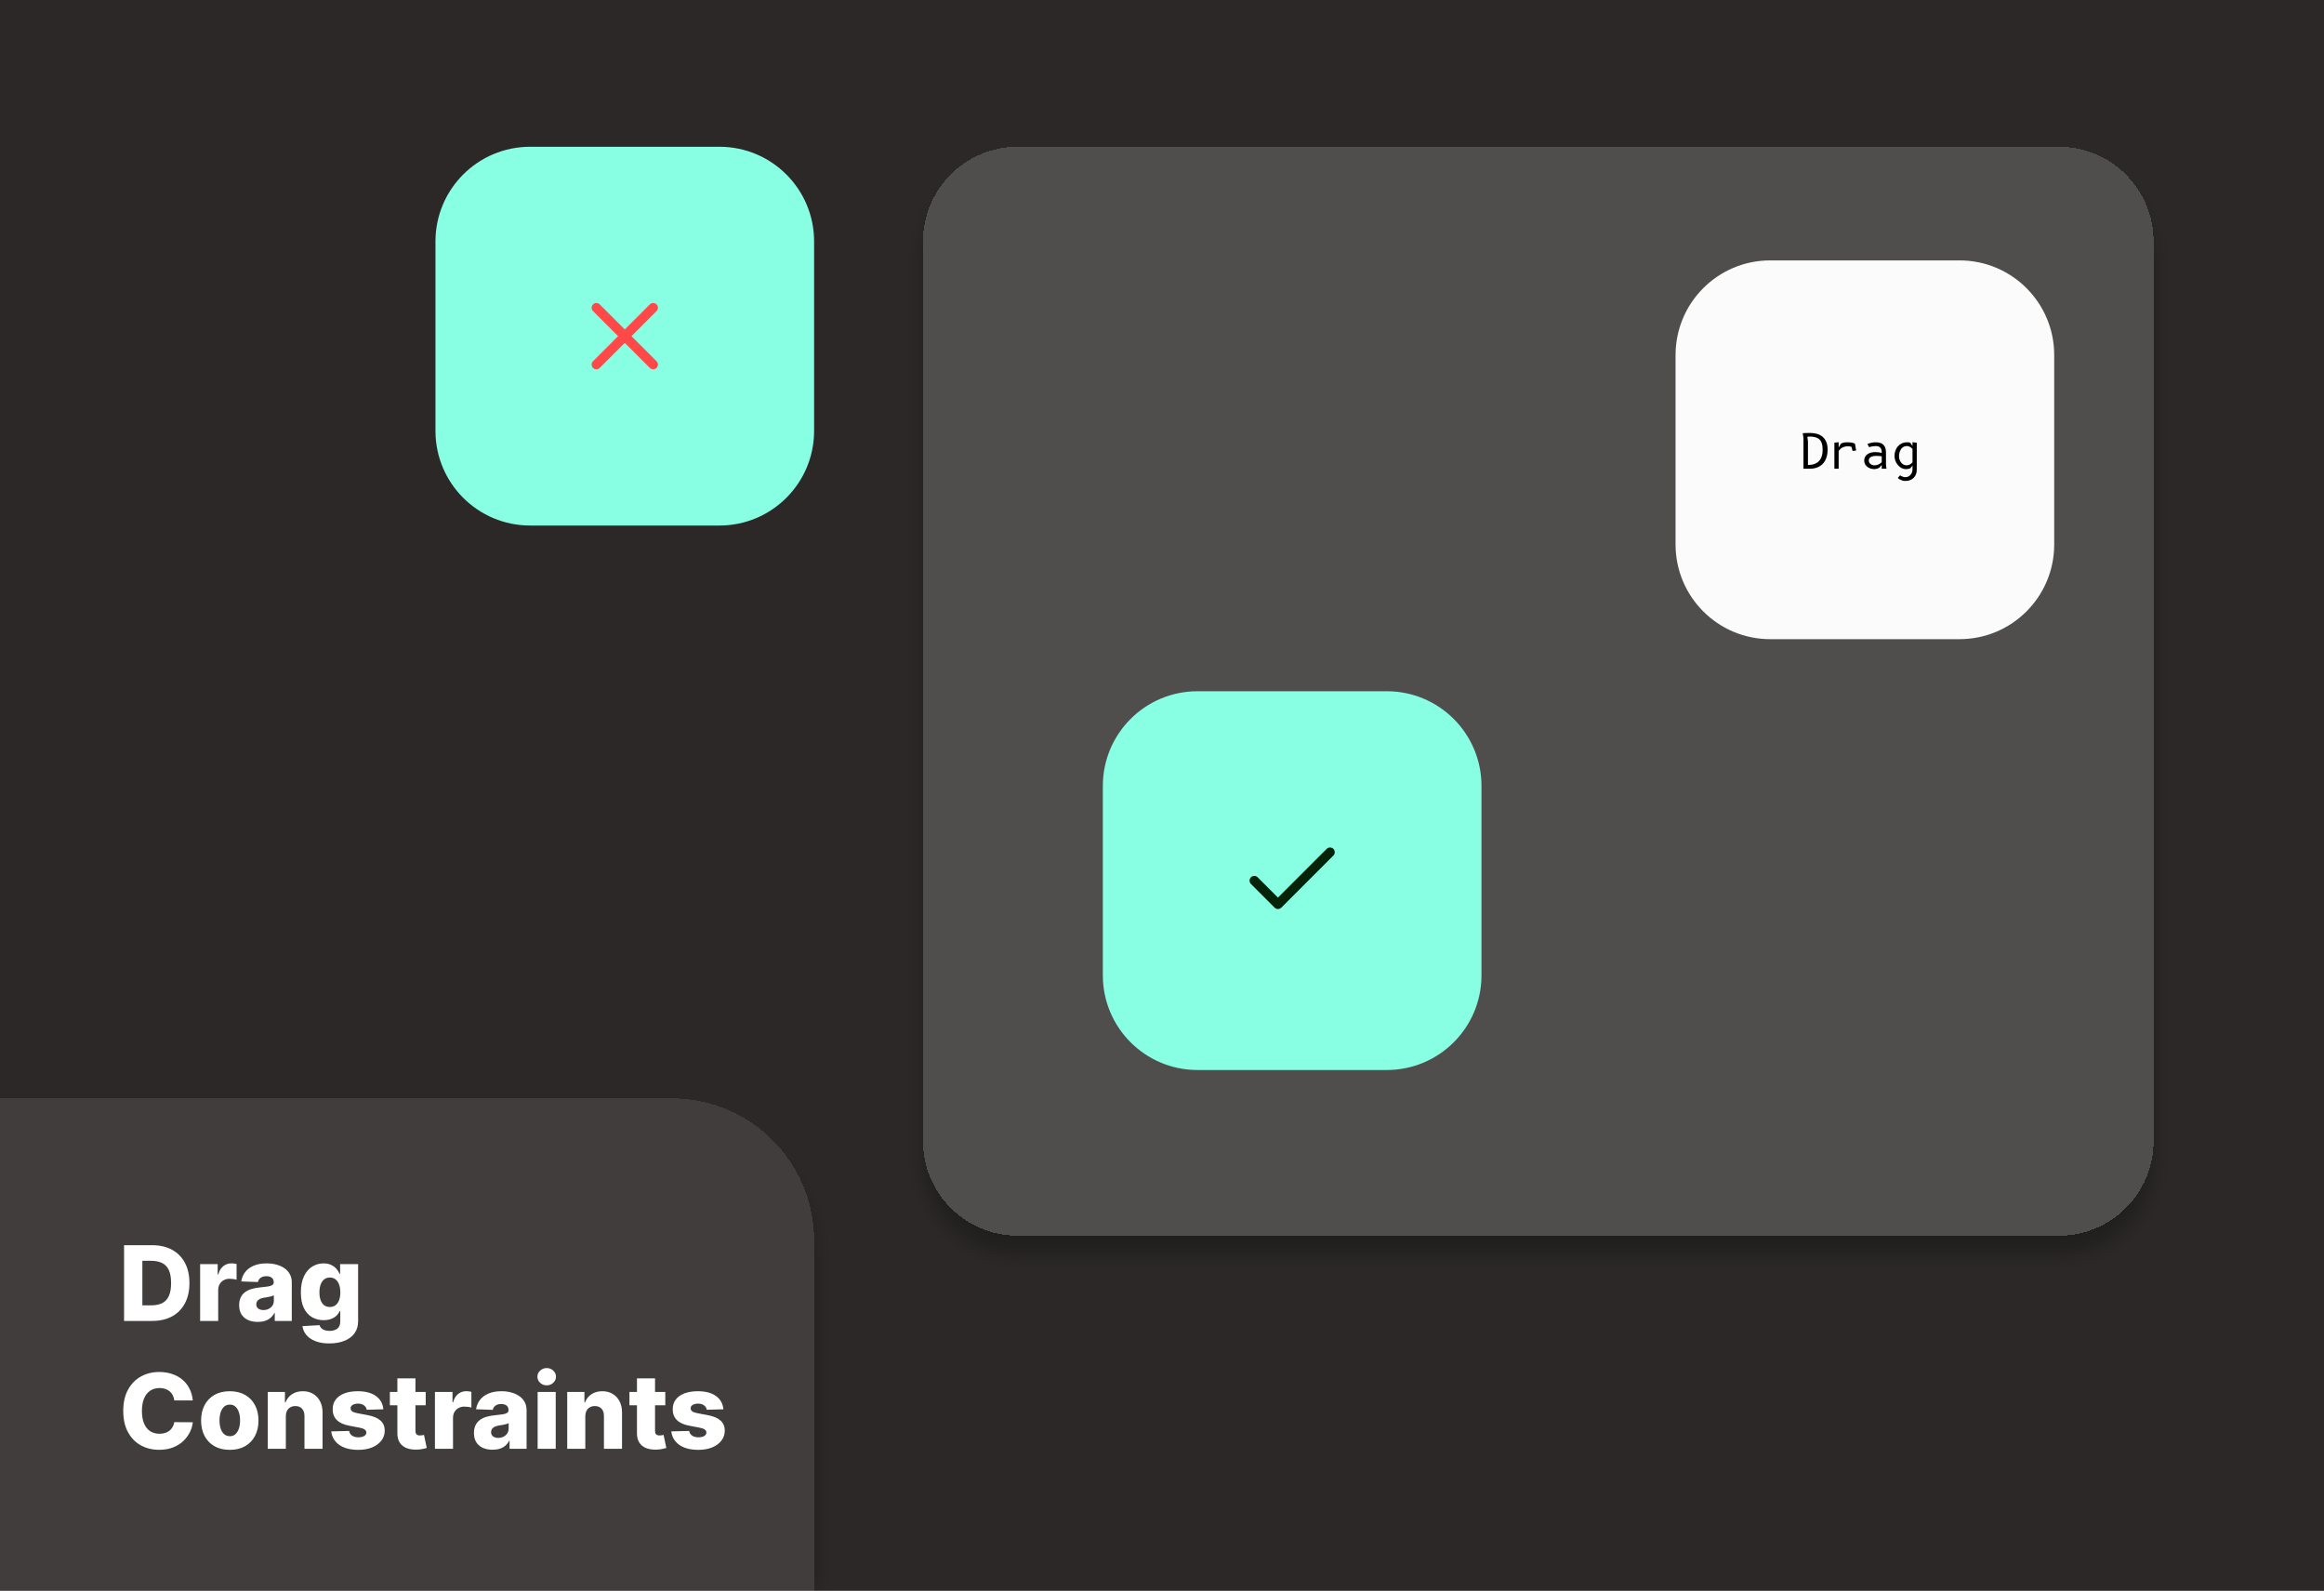
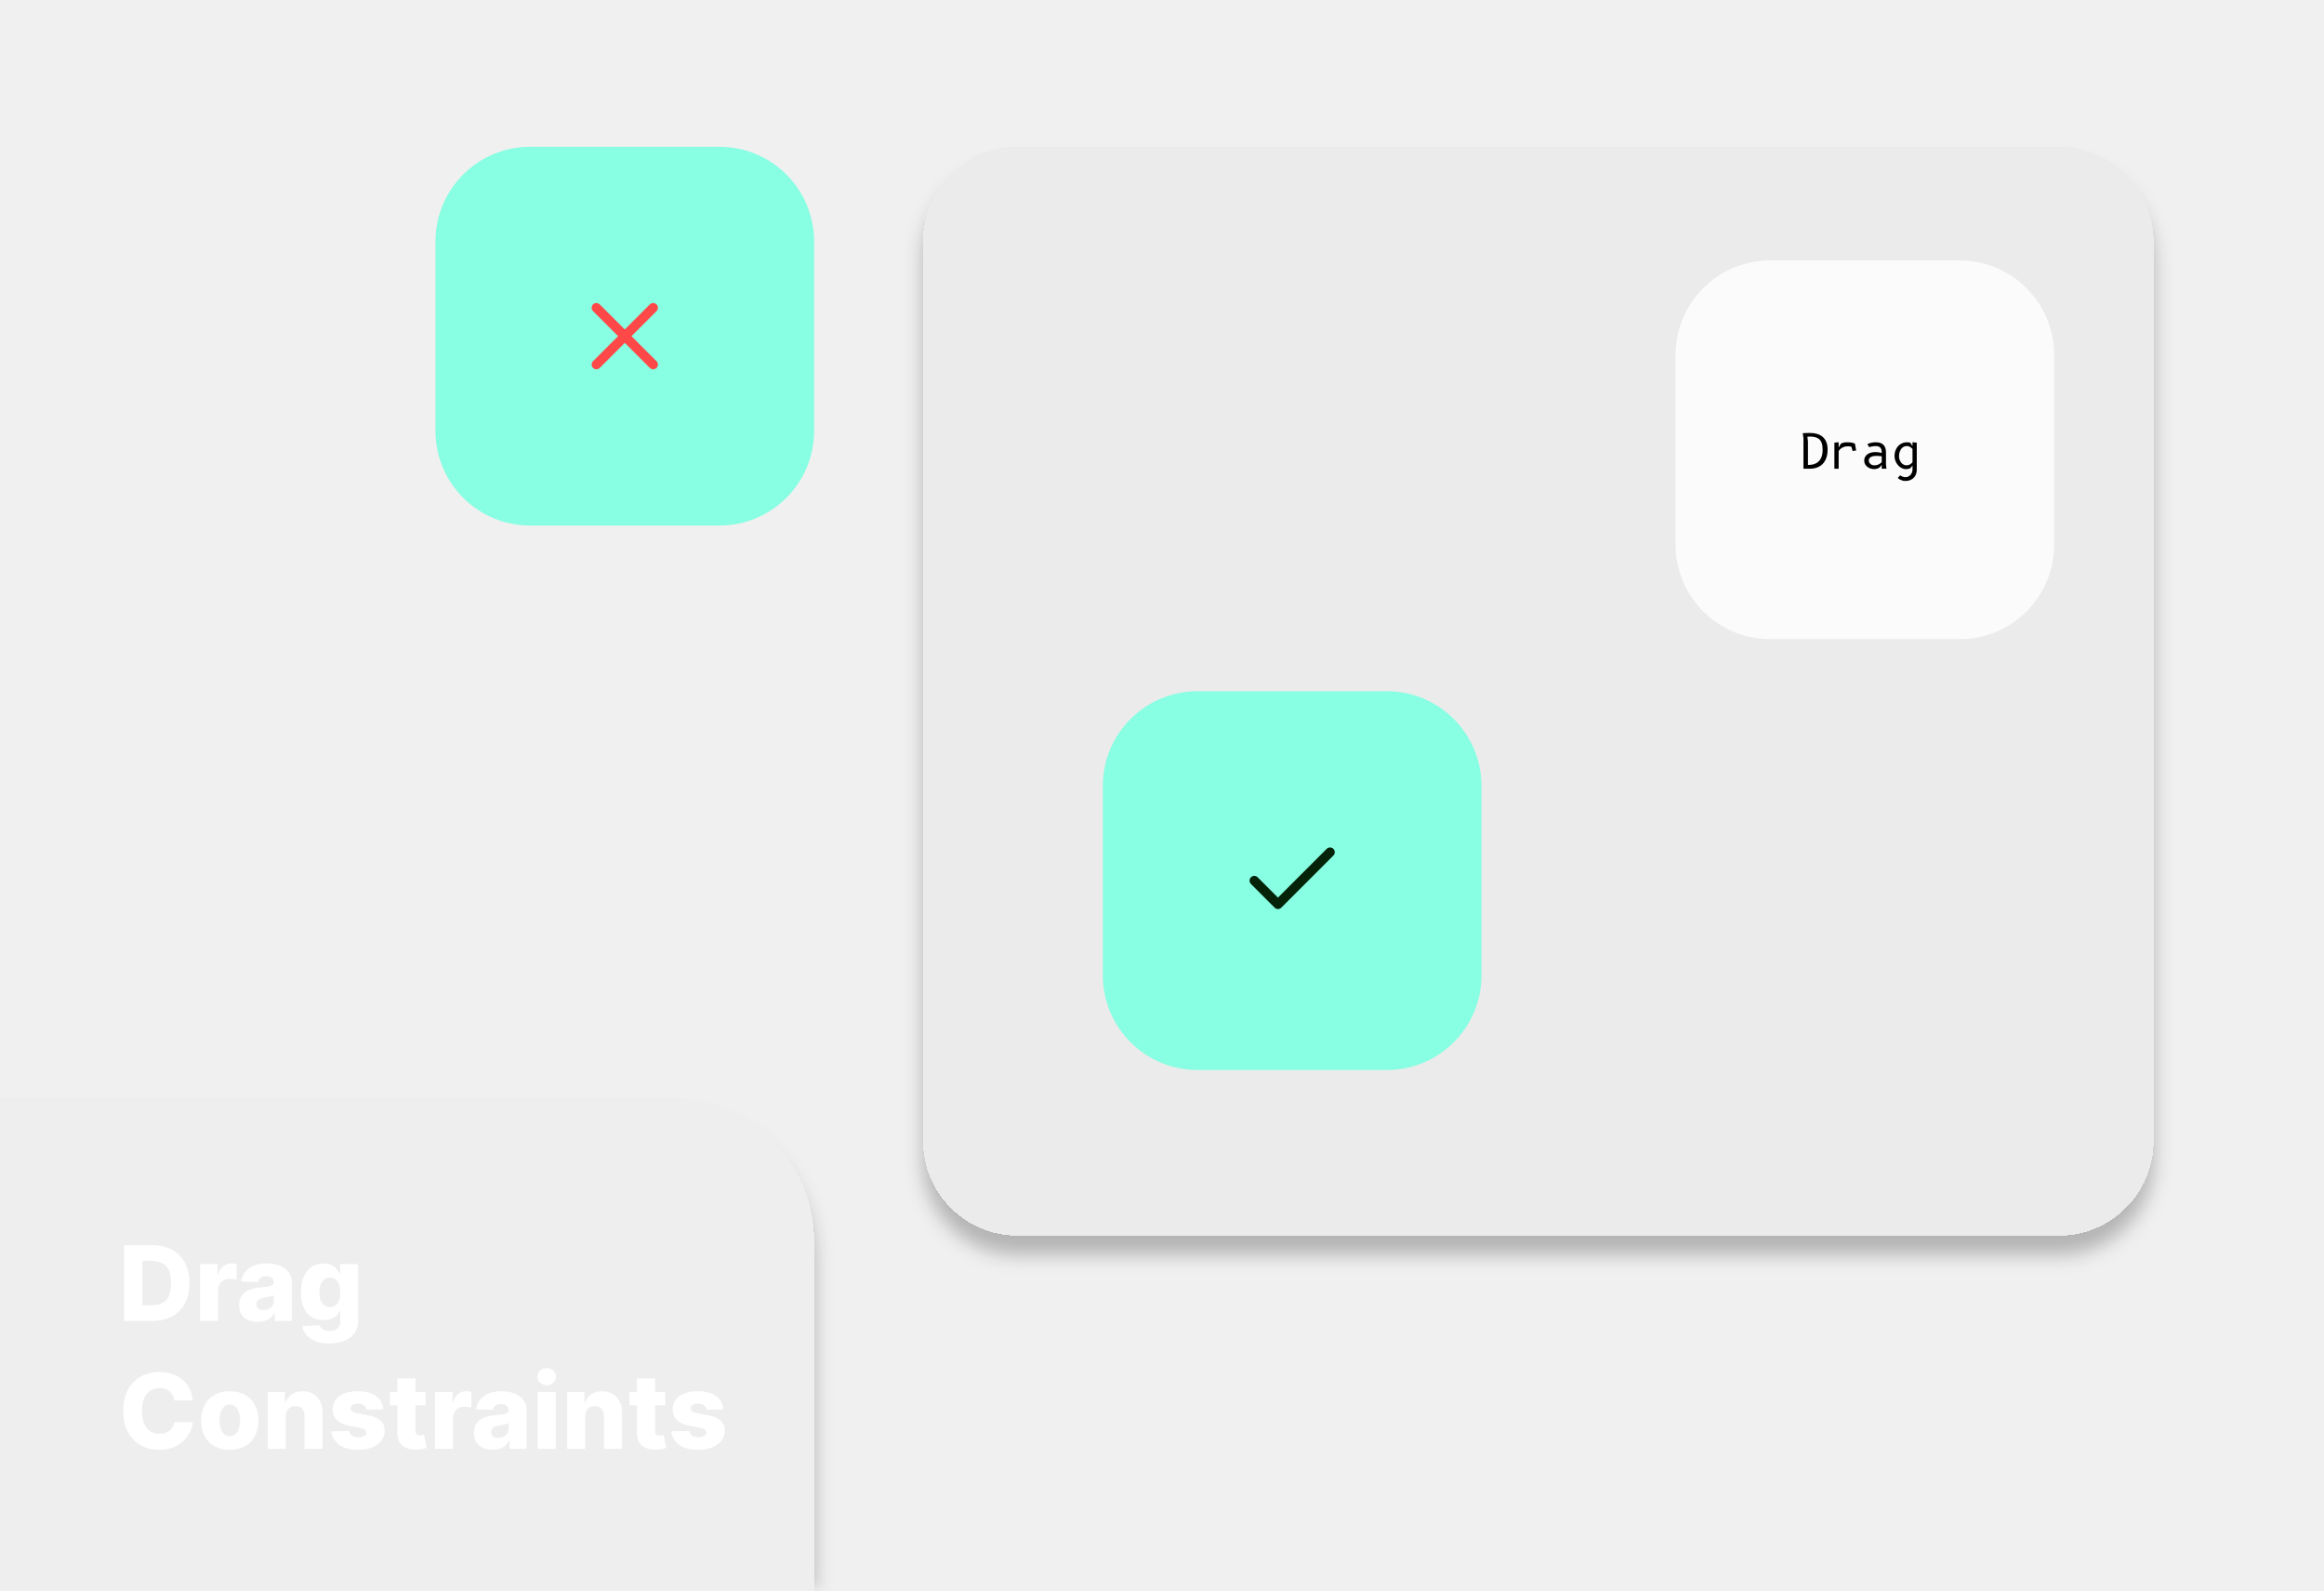
<svg xmlns="http://www.w3.org/2000/svg" width="491" height="336" viewBox="0 0 491 336" fill="none">
  <g clip-path="url(#clip0_17_90)">
-     <rect width="491" height="336" fill="#2C2828" />
+     <rect width="491" height="336" fill="none" />
    <g filter="url(#filter0_d_17_90)">
      <path d="M195 51C195 39.954 203.954 31 215 31H435C446.046 31 455 39.954 455 51V241C455 252.046 446.046 261 435 261H215C203.954 261 195 252.046 195 241V51Z" fill="#D9D9D9" fill-opacity="0.21" shape-rendering="crispEdges" />
    </g>
    <g filter="url(#filter1_d_17_90)">
      <path d="M0 232H142C158.569 232 172 245.431 172 262V336H0V232Z" fill="#D9D9D9" fill-opacity="0.12" shape-rendering="crispEdges" />
    </g>
    <path d="M32.125 279H26.211V263H32.117C33.747 263 35.151 263.32 36.328 263.961C37.51 264.596 38.422 265.513 39.062 266.711C39.703 267.904 40.023 269.331 40.023 270.992C40.023 272.659 39.703 274.091 39.062 275.289C38.427 276.487 37.518 277.406 36.336 278.047C35.154 278.682 33.75 279 32.125 279ZM30.078 275.703H31.977C32.872 275.703 33.63 275.552 34.25 275.25C34.875 274.943 35.346 274.445 35.664 273.758C35.987 273.065 36.148 272.143 36.148 270.992C36.148 269.841 35.987 268.924 35.664 268.242C35.341 267.555 34.865 267.06 34.234 266.758C33.609 266.451 32.839 266.297 31.922 266.297H30.078V275.703ZM42.281 279V267H45.992V269.187H46.117C46.336 268.396 46.693 267.807 47.188 267.422C47.682 267.031 48.258 266.836 48.914 266.836C49.091 266.836 49.273 266.849 49.461 266.875C49.648 266.896 49.823 266.93 49.984 266.977V270.297C49.802 270.234 49.562 270.185 49.266 270.148C48.974 270.112 48.714 270.094 48.484 270.094C48.031 270.094 47.622 270.195 47.258 270.398C46.898 270.596 46.615 270.875 46.406 271.234C46.203 271.589 46.102 272.005 46.102 272.484V279H42.281ZM54.473 279.203C53.707 279.203 53.027 279.076 52.434 278.82C51.845 278.56 51.379 278.169 51.035 277.648C50.697 277.122 50.527 276.464 50.527 275.672C50.527 275.005 50.645 274.443 50.879 273.984C51.113 273.526 51.436 273.154 51.848 272.867C52.259 272.581 52.733 272.365 53.27 272.219C53.806 272.068 54.379 271.966 54.988 271.914C55.671 271.852 56.22 271.786 56.637 271.719C57.053 271.646 57.355 271.544 57.543 271.414C57.736 271.279 57.832 271.089 57.832 270.844V270.805C57.832 270.404 57.694 270.094 57.418 269.875C57.142 269.656 56.77 269.547 56.301 269.547C55.796 269.547 55.389 269.656 55.082 269.875C54.775 270.094 54.579 270.396 54.496 270.781L50.973 270.656C51.077 269.927 51.345 269.276 51.777 268.703C52.215 268.125 52.814 267.672 53.574 267.344C54.34 267.01 55.259 266.844 56.332 266.844C57.098 266.844 57.803 266.935 58.449 267.117C59.095 267.294 59.658 267.555 60.137 267.898C60.616 268.237 60.986 268.654 61.246 269.148C61.512 269.643 61.645 270.208 61.645 270.844V279H58.051V277.328H57.957C57.743 277.734 57.47 278.078 57.137 278.359C56.809 278.641 56.421 278.852 55.973 278.992C55.53 279.133 55.03 279.203 54.473 279.203ZM55.652 276.703C56.064 276.703 56.434 276.62 56.762 276.453C57.095 276.286 57.361 276.057 57.559 275.766C57.757 275.469 57.855 275.125 57.855 274.734V273.594C57.746 273.651 57.613 273.703 57.457 273.75C57.306 273.797 57.139 273.841 56.957 273.883C56.775 273.924 56.587 273.961 56.395 273.992C56.202 274.023 56.017 274.052 55.84 274.078C55.48 274.135 55.173 274.224 54.918 274.344C54.668 274.464 54.475 274.62 54.34 274.812C54.21 275 54.145 275.224 54.145 275.484C54.145 275.88 54.285 276.182 54.566 276.391C54.853 276.599 55.215 276.703 55.652 276.703ZM69.574 283.75C68.434 283.75 67.457 283.591 66.644 283.273C65.832 282.956 65.194 282.521 64.731 281.969C64.267 281.417 63.988 280.792 63.895 280.094L67.512 279.891C67.579 280.135 67.704 280.349 67.887 280.531C68.074 280.714 68.316 280.854 68.613 280.953C68.915 281.052 69.269 281.102 69.676 281.102C70.316 281.102 70.845 280.945 71.262 280.633C71.684 280.326 71.894 279.786 71.894 279.016V276.906H71.762C71.611 277.276 71.382 277.607 71.074 277.898C70.767 278.19 70.384 278.419 69.926 278.586C69.473 278.753 68.952 278.836 68.363 278.836C67.488 278.836 66.686 278.633 65.957 278.227C65.233 277.815 64.652 277.18 64.215 276.32C63.783 275.456 63.566 274.344 63.566 272.984C63.566 271.583 63.79 270.43 64.238 269.523C64.686 268.612 65.272 267.937 65.996 267.5C66.725 267.062 67.509 266.844 68.348 266.844C68.978 266.844 69.517 266.953 69.965 267.172C70.418 267.385 70.79 267.661 71.082 268C71.374 268.339 71.595 268.69 71.746 269.055H71.856V267H75.66V279.047C75.66 280.063 75.405 280.919 74.894 281.617C74.384 282.315 73.671 282.844 72.754 283.203C71.837 283.568 70.777 283.75 69.574 283.75ZM69.691 276.055C70.155 276.055 70.551 275.932 70.879 275.687C71.207 275.443 71.46 275.091 71.637 274.633C71.814 274.174 71.902 273.625 71.902 272.984C71.902 272.333 71.814 271.773 71.637 271.305C71.465 270.831 71.212 270.466 70.879 270.211C70.551 269.956 70.155 269.828 69.691 269.828C69.217 269.828 68.816 269.958 68.488 270.219C68.16 270.479 67.91 270.846 67.738 271.32C67.572 271.789 67.488 272.344 67.488 272.984C67.488 273.625 67.574 274.174 67.746 274.633C67.918 275.091 68.165 275.443 68.488 275.687C68.816 275.932 69.217 276.055 69.691 276.055ZM40.734 295.797H36.828C36.776 295.396 36.669 295.034 36.508 294.711C36.346 294.388 36.133 294.112 35.867 293.883C35.602 293.654 35.286 293.479 34.922 293.359C34.562 293.234 34.164 293.172 33.727 293.172C32.95 293.172 32.281 293.362 31.719 293.742C31.162 294.122 30.732 294.672 30.43 295.391C30.133 296.109 29.984 296.979 29.984 298C29.984 299.062 30.135 299.953 30.438 300.672C30.745 301.385 31.174 301.924 31.727 302.289C32.284 302.648 32.943 302.828 33.703 302.828C34.13 302.828 34.518 302.773 34.867 302.664C35.221 302.555 35.531 302.396 35.797 302.188C36.068 301.974 36.289 301.716 36.461 301.414C36.638 301.107 36.76 300.76 36.828 300.375L40.734 300.398C40.667 301.107 40.461 301.805 40.117 302.492C39.779 303.18 39.312 303.807 38.719 304.375C38.125 304.937 37.401 305.385 36.547 305.719C35.698 306.052 34.724 306.219 33.625 306.219C32.177 306.219 30.88 305.901 29.734 305.266C28.594 304.625 27.693 303.693 27.031 302.469C26.37 301.245 26.039 299.755 26.039 298C26.039 296.24 26.375 294.747 27.047 293.523C27.719 292.299 28.628 291.37 29.773 290.734C30.919 290.099 32.203 289.781 33.625 289.781C34.594 289.781 35.49 289.917 36.312 290.188C37.135 290.453 37.859 290.844 38.484 291.359C39.109 291.87 39.617 292.497 40.008 293.242C40.398 293.987 40.641 294.839 40.734 295.797ZM48.549 306.227C47.288 306.227 46.205 305.969 45.299 305.453C44.398 304.932 43.703 304.208 43.213 303.281C42.728 302.349 42.486 301.268 42.486 300.039C42.486 298.805 42.728 297.724 43.213 296.797C43.703 295.865 44.398 295.141 45.299 294.625C46.205 294.104 47.288 293.844 48.549 293.844C49.809 293.844 50.89 294.104 51.791 294.625C52.697 295.141 53.393 295.865 53.877 296.797C54.367 297.724 54.611 298.805 54.611 300.039C54.611 301.268 54.367 302.349 53.877 303.281C53.393 304.208 52.697 304.932 51.791 305.453C50.89 305.969 49.809 306.227 48.549 306.227ZM48.572 303.344C49.031 303.344 49.419 303.203 49.736 302.922C50.054 302.641 50.296 302.25 50.463 301.75C50.635 301.25 50.721 300.672 50.721 300.016C50.721 299.349 50.635 298.766 50.463 298.266C50.296 297.766 50.054 297.375 49.736 297.094C49.419 296.812 49.031 296.672 48.572 296.672C48.098 296.672 47.697 296.812 47.369 297.094C47.046 297.375 46.799 297.766 46.627 298.266C46.46 298.766 46.377 299.349 46.377 300.016C46.377 300.672 46.46 301.25 46.627 301.75C46.799 302.25 47.046 302.641 47.369 302.922C47.697 303.203 48.098 303.344 48.572 303.344ZM60.389 299.156V306H56.568V294H60.201V296.203H60.334C60.6 295.469 61.053 294.893 61.693 294.477C62.334 294.055 63.097 293.844 63.982 293.844C64.826 293.844 65.558 294.034 66.178 294.414C66.803 294.789 67.287 295.315 67.631 295.992C67.98 296.664 68.152 297.451 68.147 298.352V306H64.326V299.102C64.331 298.435 64.162 297.914 63.818 297.539C63.48 297.164 63.008 296.977 62.404 296.977C62.003 296.977 61.649 297.065 61.342 297.242C61.04 297.414 60.805 297.661 60.639 297.984C60.477 298.307 60.394 298.698 60.389 299.156ZM80.988 297.664L77.481 297.758C77.444 297.508 77.345 297.286 77.184 297.094C77.022 296.896 76.811 296.742 76.551 296.633C76.296 296.518 75.999 296.461 75.66 296.461C75.217 296.461 74.84 296.549 74.527 296.727C74.22 296.904 74.069 297.143 74.074 297.445C74.069 297.68 74.163 297.883 74.356 298.055C74.553 298.227 74.905 298.365 75.41 298.469L77.723 298.906C78.921 299.135 79.811 299.516 80.394 300.047C80.983 300.578 81.28 301.281 81.285 302.156C81.28 302.979 81.035 303.695 80.551 304.305C80.072 304.914 79.415 305.388 78.582 305.727C77.749 306.06 76.796 306.227 75.723 306.227C74.009 306.227 72.658 305.875 71.668 305.172C70.684 304.464 70.121 303.516 69.981 302.328L73.754 302.234C73.837 302.672 74.053 303.005 74.402 303.234C74.751 303.464 75.197 303.578 75.738 303.578C76.228 303.578 76.626 303.487 76.934 303.305C77.241 303.122 77.397 302.88 77.402 302.578C77.397 302.307 77.277 302.091 77.043 301.93C76.809 301.763 76.441 301.633 75.941 301.539L73.848 301.141C72.644 300.922 71.749 300.518 71.16 299.93C70.572 299.336 70.28 298.581 70.285 297.664C70.28 296.862 70.493 296.177 70.926 295.609C71.358 295.036 71.973 294.599 72.769 294.297C73.566 293.995 74.507 293.844 75.59 293.844C77.215 293.844 78.496 294.185 79.434 294.867C80.371 295.544 80.889 296.477 80.988 297.664ZM89.939 294V296.812H82.369V294H89.939ZM83.955 291.125H87.775V302.227C87.775 302.461 87.812 302.651 87.885 302.797C87.963 302.937 88.075 303.039 88.221 303.102C88.367 303.159 88.541 303.188 88.744 303.188C88.89 303.188 89.044 303.174 89.205 303.148C89.372 303.117 89.497 303.091 89.58 303.07L90.158 305.828C89.976 305.88 89.718 305.945 89.385 306.023C89.057 306.102 88.663 306.151 88.205 306.172C87.309 306.214 86.541 306.109 85.9 305.859C85.265 305.604 84.778 305.208 84.439 304.672C84.106 304.135 83.945 303.461 83.955 302.648V291.125ZM91.889 306V294H95.6V296.187H95.725C95.943 295.396 96.3 294.807 96.795 294.422C97.29 294.031 97.865 293.836 98.522 293.836C98.699 293.836 98.881 293.849 99.068 293.875C99.256 293.896 99.43 293.93 99.592 293.977V297.297C99.409 297.234 99.17 297.185 98.873 297.148C98.581 297.112 98.321 297.094 98.092 297.094C97.639 297.094 97.23 297.195 96.865 297.398C96.506 297.596 96.222 297.875 96.014 298.234C95.811 298.589 95.709 299.005 95.709 299.484V306H91.889ZM104.08 306.203C103.314 306.203 102.635 306.076 102.041 305.82C101.452 305.56 100.986 305.169 100.643 304.648C100.304 304.122 100.135 303.464 100.135 302.672C100.135 302.005 100.252 301.443 100.486 300.984C100.721 300.526 101.044 300.154 101.455 299.867C101.867 299.581 102.34 299.365 102.877 299.219C103.413 299.068 103.986 298.966 104.596 298.914C105.278 298.852 105.827 298.786 106.244 298.719C106.661 298.646 106.963 298.544 107.15 298.414C107.343 298.279 107.439 298.089 107.439 297.844V297.805C107.439 297.404 107.301 297.094 107.025 296.875C106.749 296.656 106.377 296.547 105.908 296.547C105.403 296.547 104.997 296.656 104.689 296.875C104.382 297.094 104.187 297.396 104.104 297.781L100.58 297.656C100.684 296.927 100.952 296.276 101.385 295.703C101.822 295.125 102.421 294.672 103.182 294.344C103.947 294.01 104.867 293.844 105.939 293.844C106.705 293.844 107.411 293.935 108.057 294.117C108.702 294.294 109.265 294.555 109.744 294.898C110.223 295.237 110.593 295.654 110.854 296.148C111.119 296.643 111.252 297.208 111.252 297.844V306H107.658V304.328H107.564C107.351 304.734 107.077 305.078 106.744 305.359C106.416 305.641 106.028 305.852 105.58 305.992C105.137 306.133 104.637 306.203 104.08 306.203ZM105.26 303.703C105.671 303.703 106.041 303.62 106.369 303.453C106.702 303.286 106.968 303.057 107.166 302.766C107.364 302.469 107.463 302.125 107.463 301.734V300.594C107.354 300.651 107.221 300.703 107.064 300.75C106.913 300.797 106.747 300.841 106.564 300.883C106.382 300.924 106.195 300.961 106.002 300.992C105.809 301.023 105.624 301.052 105.447 301.078C105.088 301.135 104.781 301.224 104.525 301.344C104.275 301.464 104.083 301.62 103.947 301.812C103.817 302 103.752 302.224 103.752 302.484C103.752 302.88 103.893 303.182 104.174 303.391C104.46 303.599 104.822 303.703 105.26 303.703ZM113.588 306V294H117.408V306H113.588ZM115.502 292.602C114.965 292.602 114.505 292.424 114.119 292.07C113.734 291.711 113.541 291.279 113.541 290.773C113.541 290.273 113.734 289.846 114.119 289.492C114.505 289.133 114.965 288.953 115.502 288.953C116.044 288.953 116.505 289.133 116.885 289.492C117.27 289.846 117.463 290.273 117.463 290.773C117.463 291.279 117.27 291.711 116.885 292.07C116.505 292.424 116.044 292.602 115.502 292.602ZM123.66 299.156V306H119.84V294H123.473V296.203H123.605C123.871 295.469 124.324 294.893 124.965 294.477C125.605 294.055 126.368 293.844 127.254 293.844C128.098 293.844 128.829 294.034 129.449 294.414C130.074 294.789 130.559 295.315 130.902 295.992C131.251 296.664 131.423 297.451 131.418 298.352V306H127.598V299.102C127.603 298.435 127.434 297.914 127.09 297.539C126.751 297.164 126.28 296.977 125.676 296.977C125.275 296.977 124.921 297.065 124.613 297.242C124.311 297.414 124.077 297.661 123.91 297.984C123.749 298.307 123.665 298.698 123.66 299.156ZM140.557 294V296.812H132.986V294H140.557ZM134.572 291.125H138.393V302.227C138.393 302.461 138.429 302.651 138.502 302.797C138.58 302.937 138.692 303.039 138.838 303.102C138.984 303.159 139.158 303.188 139.361 303.188C139.507 303.188 139.661 303.174 139.822 303.148C139.989 303.117 140.114 303.091 140.197 303.07L140.775 305.828C140.593 305.88 140.335 305.945 140.002 306.023C139.674 306.102 139.281 306.151 138.822 306.172C137.926 306.214 137.158 306.109 136.518 305.859C135.882 305.604 135.395 305.208 135.057 304.672C134.723 304.135 134.562 303.461 134.572 302.648V291.125ZM152.832 297.664L149.324 297.758C149.288 297.508 149.189 297.286 149.027 297.094C148.866 296.896 148.655 296.742 148.395 296.633C148.139 296.518 147.842 296.461 147.504 296.461C147.061 296.461 146.684 296.549 146.371 296.727C146.064 296.904 145.913 297.143 145.918 297.445C145.913 297.68 146.007 297.883 146.199 298.055C146.397 298.227 146.749 298.365 147.254 298.469L149.566 298.906C150.764 299.135 151.655 299.516 152.238 300.047C152.827 300.578 153.124 301.281 153.129 302.156C153.124 302.979 152.879 303.695 152.395 304.305C151.915 304.914 151.259 305.388 150.426 305.727C149.592 306.06 148.639 306.227 147.566 306.227C145.853 306.227 144.501 305.875 143.512 305.172C142.527 304.464 141.965 303.516 141.824 302.328L145.598 302.234C145.681 302.672 145.897 303.005 146.246 303.234C146.595 303.464 147.04 303.578 147.582 303.578C148.072 303.578 148.47 303.487 148.777 303.305C149.085 303.122 149.241 302.88 149.246 302.578C149.241 302.307 149.121 302.091 148.887 301.93C148.652 301.763 148.285 301.633 147.785 301.539L145.691 301.141C144.488 300.922 143.592 300.518 143.004 299.93C142.415 299.336 142.124 298.581 142.129 297.664C142.124 296.862 142.337 296.177 142.77 295.609C143.202 295.036 143.816 294.599 144.613 294.297C145.41 293.995 146.35 293.844 147.434 293.844C149.059 293.844 150.34 294.185 151.277 294.867C152.215 295.544 152.733 296.477 152.832 297.664Z" fill="white" />
    <path d="M354 75C354 63.954 362.954 55 374 55H414C425.046 55 434 63.954 434 75V115C434 126.046 425.046 135 414 135H374C362.954 135 354 126.046 354 115V75Z" fill="#FBFBFB" />
    <path d="M380.875 91.5C380.978 91.49 381.097 91.482 381.23 91.475C381.363 91.468 381.5 91.463 381.64 91.46C381.78 91.453 381.918 91.45 382.055 91.45C382.192 91.447 382.315 91.445 382.425 91.445C382.955 91.445 383.445 91.51 383.895 91.64C384.348 91.77 384.74 91.977 385.07 92.26C385.4 92.543 385.658 92.907 385.845 93.35C386.032 93.793 386.125 94.327 386.125 94.95C386.125 95.437 386.078 95.875 385.985 96.265C385.892 96.652 385.762 96.995 385.595 97.295C385.432 97.595 385.233 97.853 385 98.07C384.77 98.283 384.515 98.46 384.235 98.6C383.958 98.737 383.663 98.838 383.35 98.905C383.037 98.968 382.713 99 382.38 99H381.025V92.55L380.875 91.5ZM381.975 93.25V98.2H382.075C382.505 98.2 382.878 98.15 383.195 98.05C383.512 97.95 383.78 97.818 384 97.655C384.223 97.488 384.405 97.298 384.545 97.085C384.685 96.868 384.793 96.645 384.87 96.415C384.95 96.185 385.003 95.957 385.03 95.73C385.06 95.503 385.075 95.293 385.075 95.1C385.075 94.817 385.062 94.548 385.035 94.295C385.008 94.042 384.958 93.808 384.885 93.595C384.812 93.382 384.712 93.19 384.585 93.02C384.458 92.85 384.295 92.705 384.095 92.585C383.895 92.465 383.653 92.373 383.37 92.31C383.09 92.243 382.76 92.21 382.38 92.21C382.327 92.21 382.27 92.212 382.21 92.215C382.15 92.218 382.093 92.223 382.04 92.23L381.85 92.25L381.975 93.25ZM388.459 94.525L388.914 93.735C389.007 93.665 389.114 93.608 389.234 93.565C389.354 93.522 389.477 93.49 389.604 93.47C389.731 93.447 389.857 93.432 389.984 93.425C390.114 93.418 390.237 93.415 390.354 93.415C390.604 93.415 390.817 93.427 390.994 93.45C391.171 93.47 391.319 93.497 391.439 93.53C391.562 93.563 391.661 93.598 391.734 93.635C391.807 93.668 391.864 93.698 391.904 93.725L392.154 95.15L391.404 95.25L391.154 94.36C391.127 94.35 391.086 94.34 391.029 94.33C390.972 94.32 390.907 94.31 390.834 94.3C390.761 94.29 390.682 94.282 390.599 94.275C390.519 94.268 390.442 94.265 390.369 94.265C390.142 94.265 389.932 94.292 389.739 94.345C389.546 94.395 389.369 94.465 389.209 94.555C389.049 94.645 388.906 94.75 388.779 94.87C388.656 94.99 388.549 95.117 388.459 95.25V99H387.559V93.5L388.459 93.4V94.525ZM398.558 99H397.558V98.19L397.088 98.75C397.031 98.793 396.958 98.835 396.868 98.875C396.781 98.915 396.688 98.952 396.588 98.985C396.488 99.015 396.386 99.038 396.283 99.055C396.179 99.075 396.081 99.085 395.988 99.085C395.738 99.085 395.486 99.047 395.233 98.97C394.979 98.89 394.751 98.775 394.548 98.625C394.344 98.472 394.178 98.283 394.048 98.06C393.921 97.833 393.858 97.573 393.858 97.28C393.858 96.97 393.923 96.703 394.053 96.48C394.186 96.253 394.359 96.067 394.573 95.92C394.786 95.773 395.029 95.665 395.303 95.595C395.576 95.525 395.853 95.49 396.133 95.49C396.449 95.49 396.724 95.508 396.958 95.545C397.191 95.578 397.391 95.627 397.558 95.69V95.475C397.558 95.278 397.533 95.102 397.483 94.945C397.436 94.788 397.361 94.657 397.258 94.55C397.154 94.44 397.021 94.357 396.858 94.3C396.698 94.243 396.506 94.215 396.283 94.215C396.073 94.215 395.891 94.228 395.738 94.255C395.588 94.278 395.448 94.305 395.318 94.335C395.241 94.352 395.168 94.37 395.098 94.39C395.028 94.41 394.959 94.43 394.893 94.45L394.533 93.78C394.673 93.717 394.839 93.657 395.033 93.6C395.193 93.553 395.374 93.512 395.578 93.475C395.784 93.435 396.036 93.415 396.333 93.415C396.716 93.415 397.043 93.467 397.313 93.57C397.583 93.673 397.803 93.818 397.973 94.005C398.143 94.192 398.266 94.417 398.343 94.68C398.419 94.94 398.458 95.23 398.458 95.55V98.1L398.558 99ZM397.558 96.375L397.258 96.335C397.211 96.332 397.149 96.327 397.073 96.32C396.996 96.313 396.913 96.308 396.823 96.305L396.558 96.295C396.471 96.292 396.396 96.29 396.333 96.29C396.146 96.29 395.963 96.307 395.783 96.34C395.603 96.373 395.441 96.428 395.298 96.505C395.158 96.582 395.043 96.683 394.953 96.81C394.866 96.933 394.823 97.088 394.823 97.275C394.823 97.425 394.856 97.562 394.923 97.685C394.989 97.808 395.078 97.915 395.188 98.005C395.301 98.095 395.429 98.165 395.573 98.215C395.719 98.262 395.871 98.285 396.028 98.285C396.338 98.285 396.616 98.227 396.863 98.11C397.109 97.99 397.341 97.83 397.558 97.63V96.375ZM404.062 98.325L403.627 98.875C403.597 98.895 403.553 98.917 403.497 98.94C403.443 98.963 403.377 98.985 403.297 99.005C403.217 99.028 403.123 99.047 403.017 99.06C402.91 99.077 402.792 99.085 402.662 99.085C402.458 99.085 402.258 99.052 402.062 98.985C401.865 98.918 401.677 98.823 401.497 98.7C401.32 98.577 401.157 98.43 401.007 98.26C400.857 98.087 400.725 97.897 400.612 97.69C400.502 97.48 400.415 97.257 400.352 97.02C400.292 96.78 400.262 96.532 400.262 96.275C400.262 95.885 400.325 95.517 400.452 95.17C400.578 94.823 400.757 94.52 400.987 94.26C401.217 94 401.493 93.795 401.817 93.645C402.14 93.492 402.498 93.415 402.892 93.415C403.015 93.415 403.135 93.42 403.252 93.43C403.372 93.44 403.483 93.463 403.587 93.5L404.062 94.21V93.4L404.962 93.5V99.23C404.962 99.557 404.908 99.863 404.802 100.15C404.695 100.437 404.54 100.685 404.337 100.895C404.133 101.108 403.883 101.277 403.587 101.4C403.29 101.523 402.952 101.585 402.572 101.585C402.308 101.585 402.077 101.552 401.877 101.485C401.68 101.418 401.512 101.345 401.372 101.265C401.292 101.218 401.217 101.168 401.147 101.115C401.077 101.062 401.013 101.003 400.957 100.94L401.447 100.39C401.493 100.427 401.543 100.462 401.597 100.495C401.653 100.528 401.712 100.56 401.772 100.59C401.875 100.64 401.995 100.685 402.132 100.725C402.268 100.765 402.417 100.785 402.577 100.785C402.783 100.785 402.977 100.742 403.157 100.655C403.337 100.572 403.493 100.457 403.627 100.31C403.763 100.163 403.87 99.99 403.947 99.79C404.023 99.593 404.062 99.382 404.062 99.155V98.325ZM404.062 94.83C403.975 94.72 403.87 94.618 403.747 94.525C403.643 94.448 403.518 94.378 403.372 94.315C403.225 94.248 403.057 94.215 402.867 94.215C402.667 94.215 402.487 94.247 402.327 94.31C402.167 94.373 402.025 94.458 401.902 94.565C401.782 94.672 401.677 94.797 401.587 94.94C401.5 95.08 401.428 95.23 401.372 95.39C401.318 95.547 401.278 95.707 401.252 95.87C401.225 96.03 401.212 96.185 401.212 96.335C401.212 96.618 401.255 96.88 401.342 97.12C401.432 97.357 401.548 97.562 401.692 97.735C401.835 97.905 401.998 98.038 402.182 98.135C402.365 98.232 402.552 98.28 402.742 98.28C402.912 98.28 403.063 98.262 403.197 98.225C403.33 98.188 403.45 98.14 403.557 98.08C403.663 98.017 403.757 97.947 403.837 97.87C403.92 97.79 403.995 97.708 404.062 97.625V94.83Z" fill="black" />
    <rect x="233" y="146" width="80" height="80" rx="20" fill="#88FEE2" />
    <rect x="92" y="31" width="80" height="80" rx="20" fill="#88FEE2" />
    <path d="M281 180L270 191L265 186" stroke="#042309" stroke-width="2" stroke-linecap="round" stroke-linejoin="round" />
    <path d="M138 65L126 77" stroke="#FF4848" stroke-width="2" stroke-linecap="round" stroke-linejoin="round" />
    <path d="M126 65L138 77" stroke="#FF4848" stroke-width="2" stroke-linecap="round" stroke-linejoin="round" />
  </g>
  <defs>
    <filter id="filter0_d_17_90" x="191" y="31" width="268" height="238" filterUnits="userSpaceOnUse" color-interpolation-filters="sRGB">
      <feFlood flood-opacity="0" result="BackgroundImageFix" />
      <feColorMatrix in="SourceAlpha" type="matrix" values="0 0 0 0 0 0 0 0 0 0 0 0 0 0 0 0 0 0 127 0" result="hardAlpha" />
      <feOffset dy="4" />
      <feGaussianBlur stdDeviation="2" />
      <feComposite in2="hardAlpha" operator="out" />
      <feColorMatrix type="matrix" values="0 0 0 0 0 0 0 0 0 0 0 0 0 0 0 0 0 0 0.25 0" />
      <feBlend mode="normal" in2="BackgroundImageFix" result="effect1_dropShadow_17_90" />
      <feBlend mode="normal" in="SourceGraphic" in2="effect1_dropShadow_17_90" result="shape" />
    </filter>
    <filter id="filter1_d_17_90" x="-4" y="232" width="180" height="112" filterUnits="userSpaceOnUse" color-interpolation-filters="sRGB">
      <feFlood flood-opacity="0" result="BackgroundImageFix" />
      <feColorMatrix in="SourceAlpha" type="matrix" values="0 0 0 0 0 0 0 0 0 0 0 0 0 0 0 0 0 0 127 0" result="hardAlpha" />
      <feOffset dy="4" />
      <feGaussianBlur stdDeviation="2" />
      <feComposite in2="hardAlpha" operator="out" />
      <feColorMatrix type="matrix" values="0 0 0 0 0 0 0 0 0 0 0 0 0 0 0 0 0 0 0.25 0" />
      <feBlend mode="normal" in2="BackgroundImageFix" result="effect1_dropShadow_17_90" />
      <feBlend mode="normal" in="SourceGraphic" in2="effect1_dropShadow_17_90" result="shape" />
    </filter>
    <clipPath id="clip0_17_90">
      <rect width="491" height="336" fill="white" />
    </clipPath>
  </defs>
</svg>
